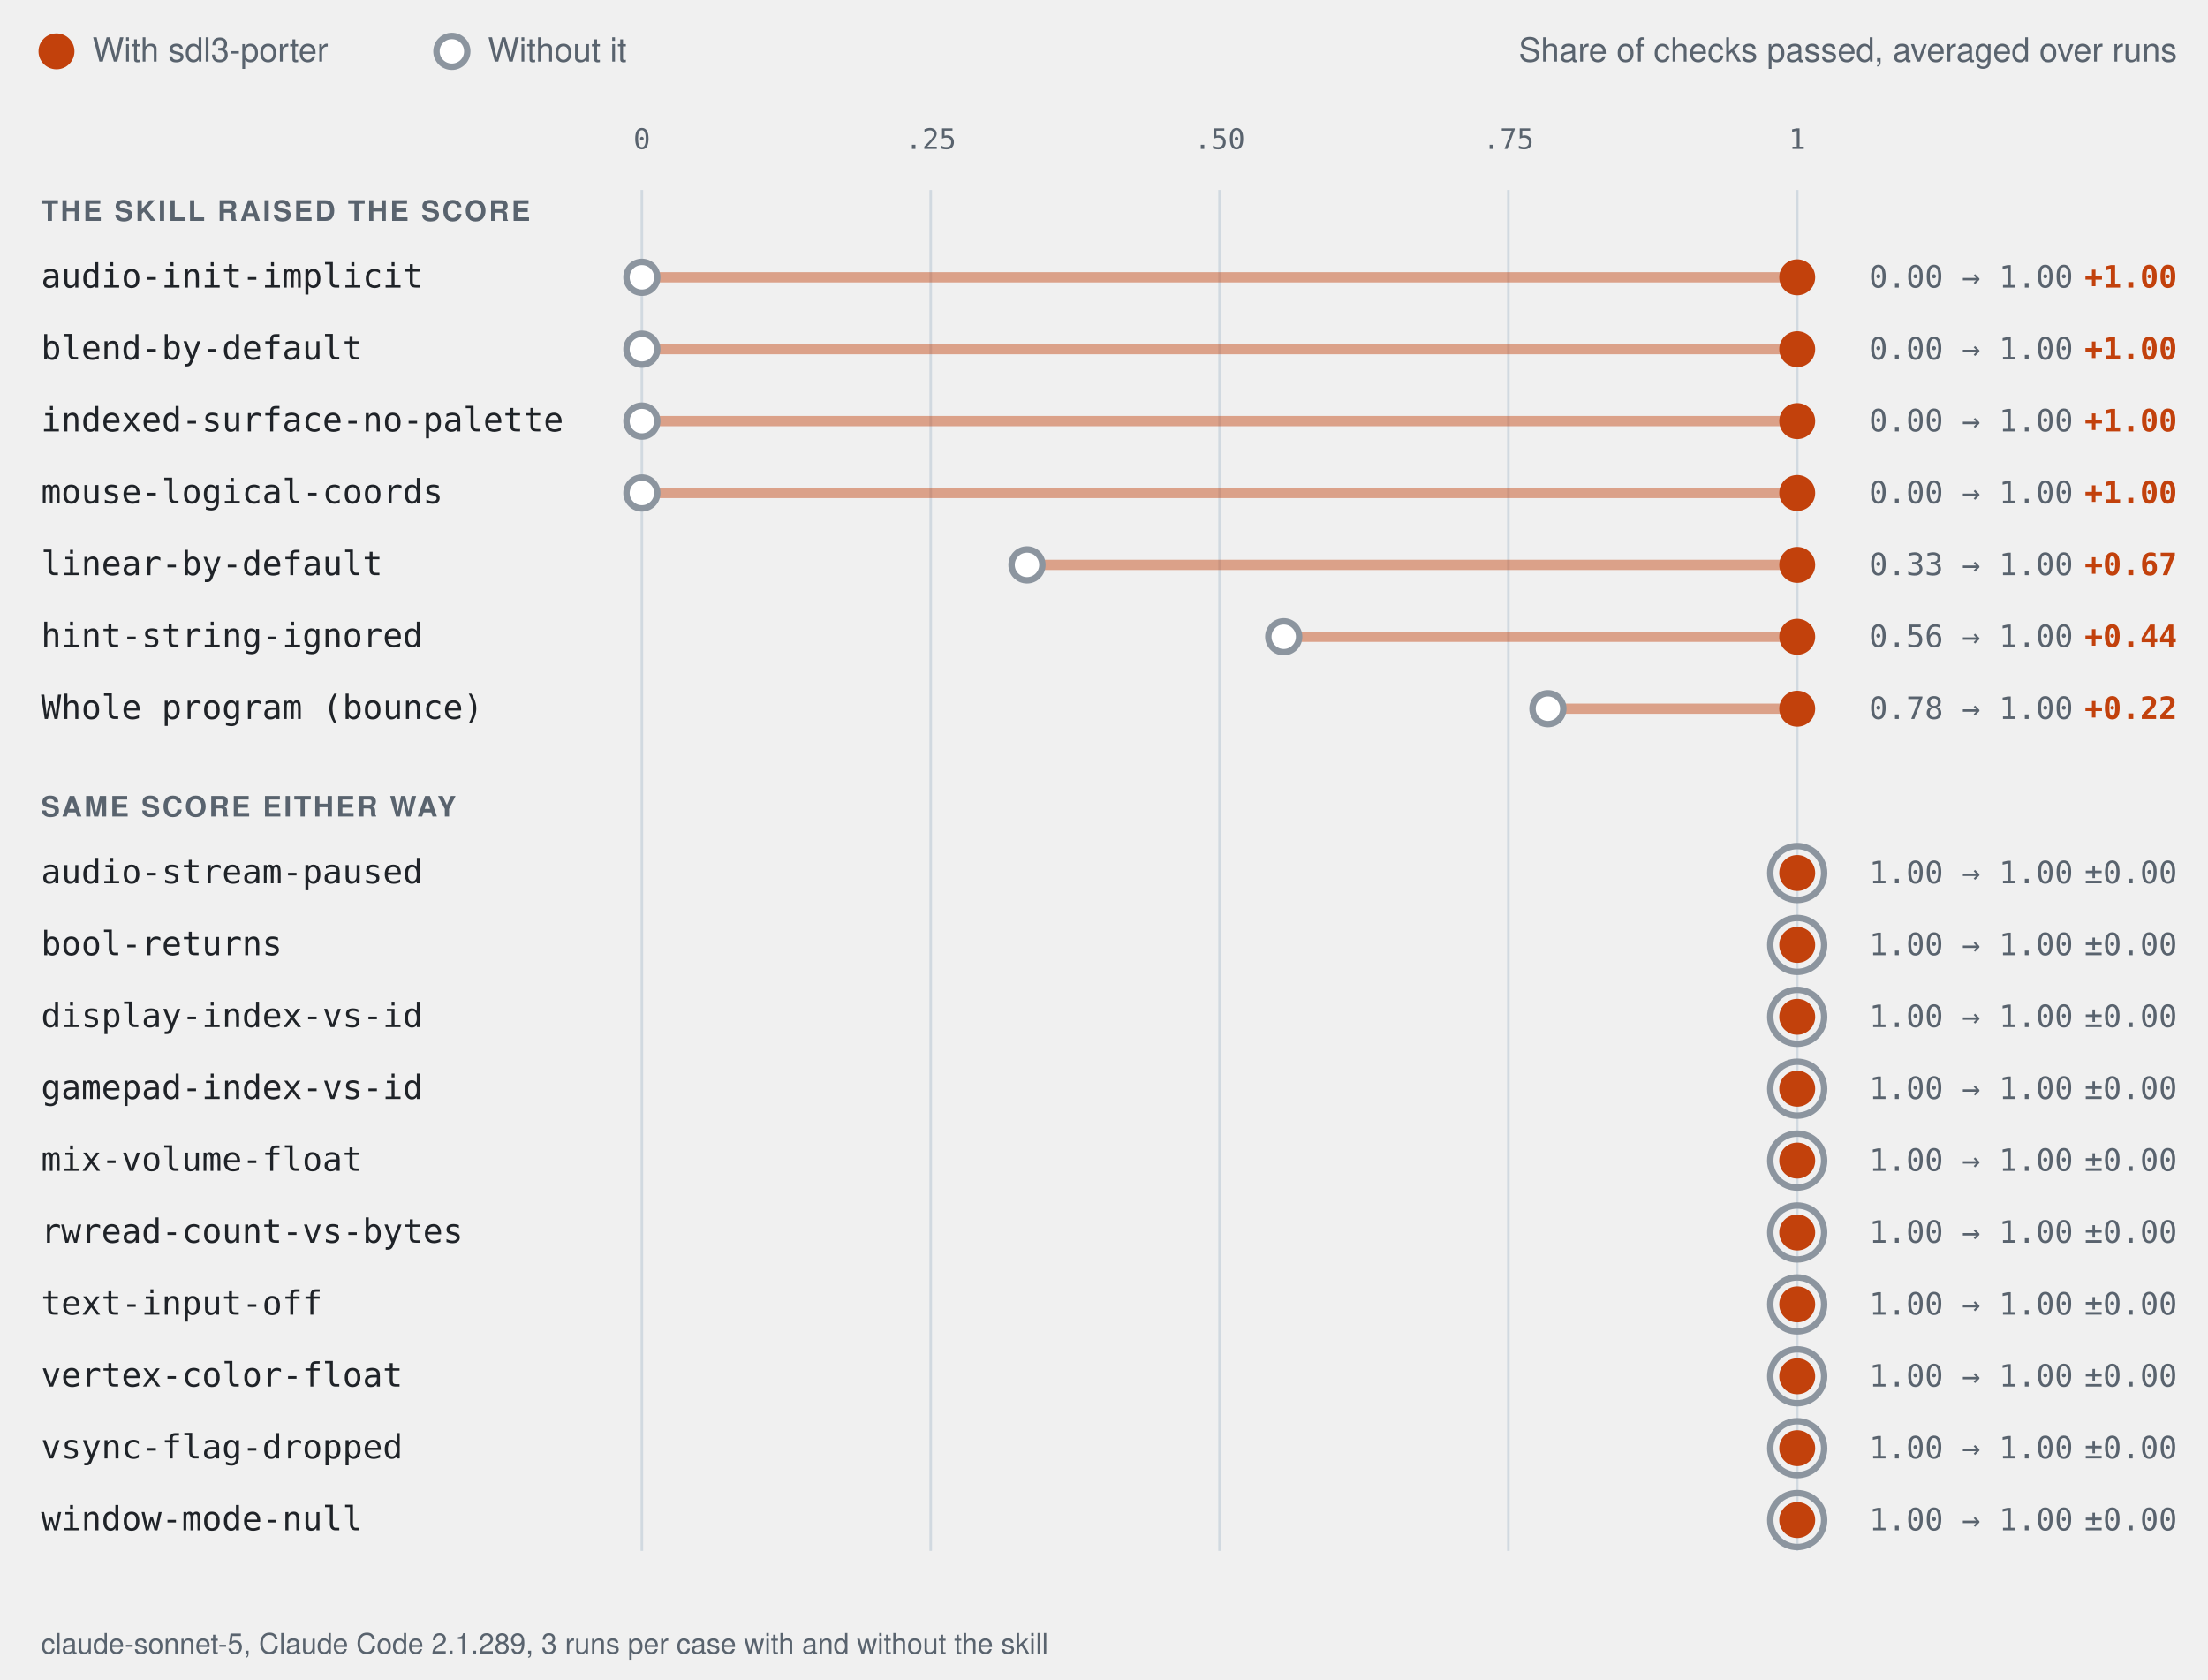
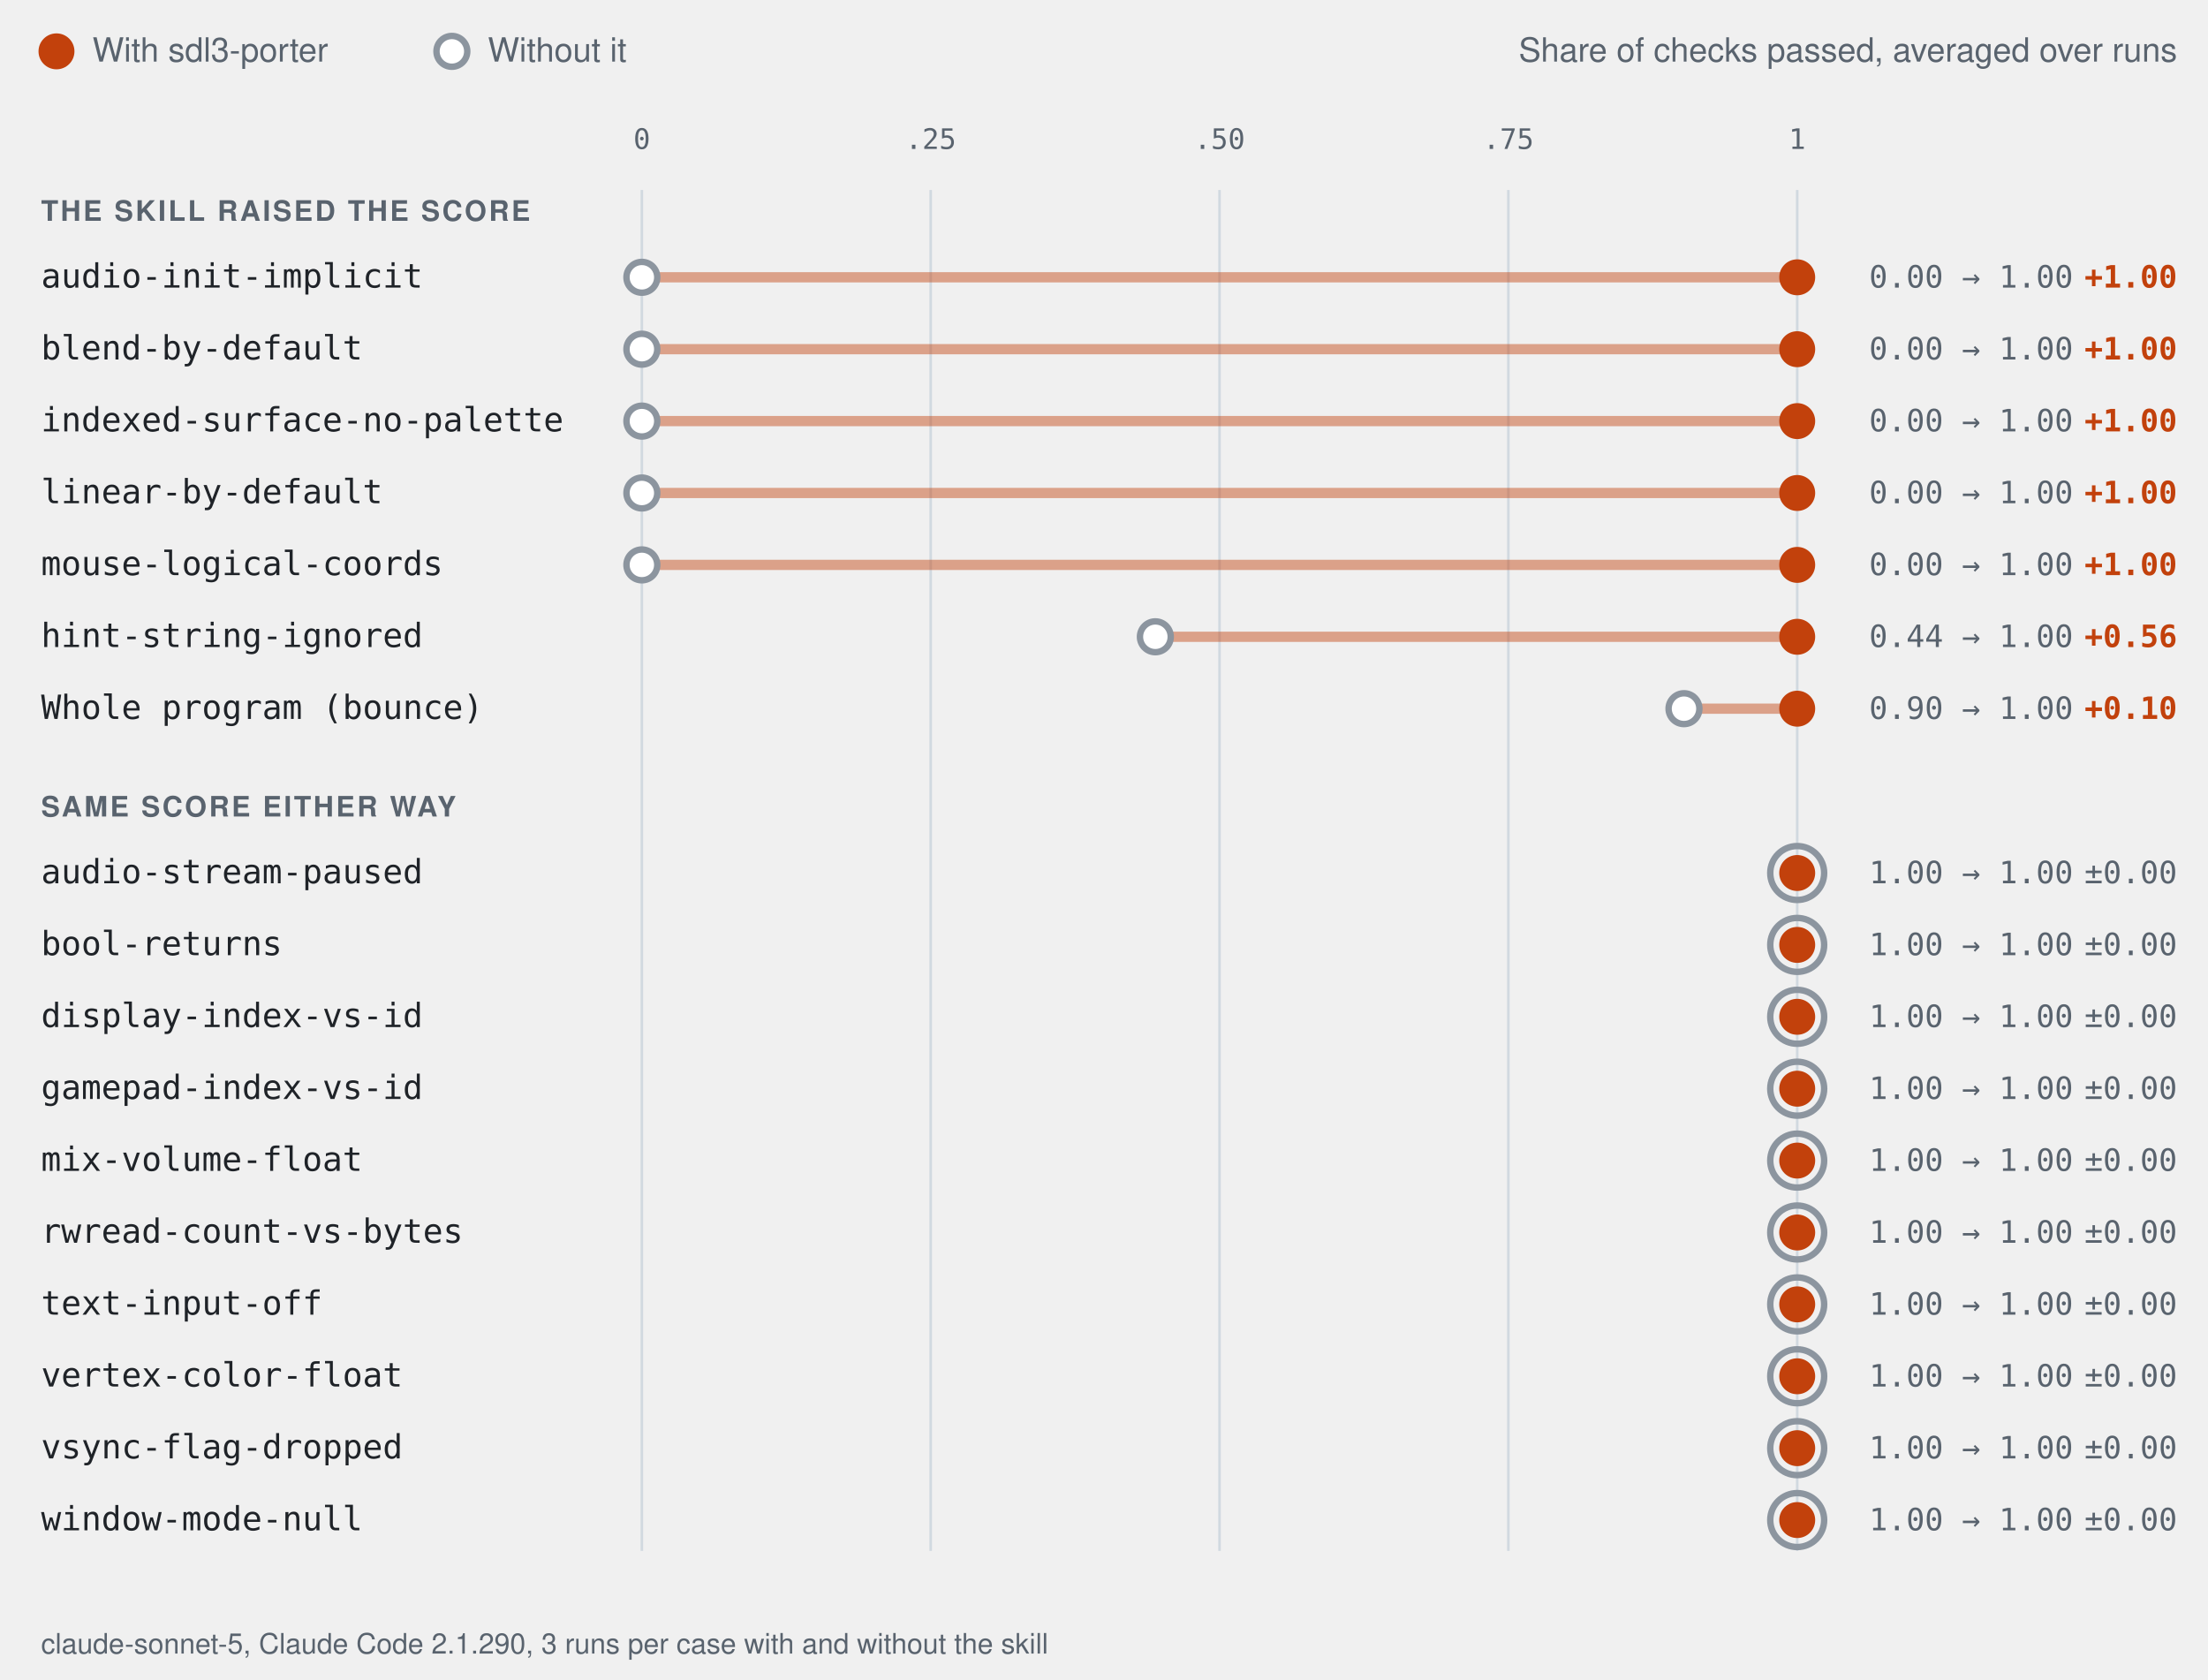
<svg xmlns="http://www.w3.org/2000/svg" width="860" height="654" viewBox="0 0 860 654" role="img" aria-label="Eval scores with and without sdl3-porter for each case">
  <g font-family="-apple-system, BlinkMacSystemFont, 'Segoe UI', Helvetica, Arial, sans-serif" font-size="13" fill="#59636e">
    <circle cx="22" cy="20" r="7" fill="#c2410c" />
    <text x="36" y="24">With sdl3-porter</text>
    <circle cx="176" cy="20" r="6" fill="#ffffff" stroke="#8c959f" stroke-width="2.5" />
    <text x="190" y="24">Without it</text>
    <text x="848" y="24" text-anchor="end">Share of checks passed, averaged over runs</text>
  </g>
  <g font-family="ui-monospace, SFMono-Regular, Menlo, Consolas, monospace" font-size="11" fill="#59636e" text-anchor="middle">
    <text x="250.0" y="58">0</text>
    <text x="362.5" y="58">.25</text>
    <text x="475.0" y="58">.50</text>
    <text x="587.5" y="58">.75</text>
    <text x="700.0" y="58">1</text>
  </g>
  <line x1="250.0" y1="74" x2="250.0" y2="604" stroke="#d1d9e0" stroke-width="1" />
  <line x1="362.5" y1="74" x2="362.5" y2="604" stroke="#d1d9e0" stroke-width="1" />
  <line x1="475.0" y1="74" x2="475.0" y2="604" stroke="#d1d9e0" stroke-width="1" />
  <line x1="587.5" y1="74" x2="587.5" y2="604" stroke="#d1d9e0" stroke-width="1" />
  <line x1="700.0" y1="74" x2="700.0" y2="604" stroke="#d1d9e0" stroke-width="1" />
  <text x="16" y="86" font-family="-apple-system, BlinkMacSystemFont, 'Segoe UI', Helvetica, Arial, sans-serif" font-size="11" font-weight="600" letter-spacing="0.08em" fill="#59636e">THE SKILL RAISED THE SCORE</text>
  <text x="16" y="112" font-family="ui-monospace, SFMono-Regular, Menlo, Consolas, monospace" font-size="13" fill="#1f2328">audio-init-implicit</text>
  <rect x="250.0" y="106" width="450.0" height="4" rx="2" fill="#c2410c" fill-opacity="0.45" />
  <circle cx="250.0" cy="108" r="6" fill="#ffffff" stroke="#8c959f" stroke-width="2.5" />
  <circle cx="700.0" cy="108" r="7" fill="#c2410c" />
  <text x="728" y="112" font-family="ui-monospace, SFMono-Regular, Menlo, Consolas, monospace" font-size="12" fill="#59636e">0.00 → 1.00</text>
  <text x="848" y="112" font-family="ui-monospace, SFMono-Regular, Menlo, Consolas, monospace" font-size="12" text-anchor="end" fill="#c2410c" font-weight="700">+1.00</text>
  <text x="16" y="140" font-family="ui-monospace, SFMono-Regular, Menlo, Consolas, monospace" font-size="13" fill="#1f2328">blend-by-default</text>
  <rect x="250.0" y="134" width="450.0" height="4" rx="2" fill="#c2410c" fill-opacity="0.45" />
  <circle cx="250.0" cy="136" r="6" fill="#ffffff" stroke="#8c959f" stroke-width="2.5" />
  <circle cx="700.0" cy="136" r="7" fill="#c2410c" />
  <text x="728" y="140" font-family="ui-monospace, SFMono-Regular, Menlo, Consolas, monospace" font-size="12" fill="#59636e">0.00 → 1.00</text>
  <text x="848" y="140" font-family="ui-monospace, SFMono-Regular, Menlo, Consolas, monospace" font-size="12" text-anchor="end" fill="#c2410c" font-weight="700">+1.00</text>
  <text x="16" y="168" font-family="ui-monospace, SFMono-Regular, Menlo, Consolas, monospace" font-size="13" fill="#1f2328">indexed-surface-no-palette</text>
  <rect x="250.0" y="162" width="450.0" height="4" rx="2" fill="#c2410c" fill-opacity="0.45" />
  <circle cx="250.0" cy="164" r="6" fill="#ffffff" stroke="#8c959f" stroke-width="2.5" />
  <circle cx="700.0" cy="164" r="7" fill="#c2410c" />
  <text x="728" y="168" font-family="ui-monospace, SFMono-Regular, Menlo, Consolas, monospace" font-size="12" fill="#59636e">0.00 → 1.00</text>
  <text x="848" y="168" font-family="ui-monospace, SFMono-Regular, Menlo, Consolas, monospace" font-size="12" text-anchor="end" fill="#c2410c" font-weight="700">+1.00</text>
-   <text x="16" y="196" font-family="ui-monospace, SFMono-Regular, Menlo, Consolas, monospace" font-size="13" fill="#1f2328">mouse-logical-coords</text>
+   <text x="16" y="196" font-family="ui-monospace, SFMono-Regular, Menlo, Consolas, monospace" font-size="13" fill="#1f2328">linear-by-default</text>
  <rect x="250.0" y="190" width="450.0" height="4" rx="2" fill="#c2410c" fill-opacity="0.45" />
  <circle cx="250.0" cy="192" r="6" fill="#ffffff" stroke="#8c959f" stroke-width="2.5" />
  <circle cx="700.0" cy="192" r="7" fill="#c2410c" />
  <text x="728" y="196" font-family="ui-monospace, SFMono-Regular, Menlo, Consolas, monospace" font-size="12" fill="#59636e">0.00 → 1.00</text>
  <text x="848" y="196" font-family="ui-monospace, SFMono-Regular, Menlo, Consolas, monospace" font-size="12" text-anchor="end" fill="#c2410c" font-weight="700">+1.00</text>
-   <text x="16" y="224" font-family="ui-monospace, SFMono-Regular, Menlo, Consolas, monospace" font-size="13" fill="#1f2328">linear-by-default</text>
-   <rect x="400.0" y="218" width="300.0" height="4" rx="2" fill="#c2410c" fill-opacity="0.45" />
-   <circle cx="400.0" cy="220" r="6" fill="#ffffff" stroke="#8c959f" stroke-width="2.5" />
+   <text x="16" y="224" font-family="ui-monospace, SFMono-Regular, Menlo, Consolas, monospace" font-size="13" fill="#1f2328">mouse-logical-coords</text>
+   <rect x="250.0" y="218" width="450.0" height="4" rx="2" fill="#c2410c" fill-opacity="0.45" />
+   <circle cx="250.0" cy="220" r="6" fill="#ffffff" stroke="#8c959f" stroke-width="2.5" />
  <circle cx="700.0" cy="220" r="7" fill="#c2410c" />
-   <text x="728" y="224" font-family="ui-monospace, SFMono-Regular, Menlo, Consolas, monospace" font-size="12" fill="#59636e">0.33 → 1.00</text>
-   <text x="848" y="224" font-family="ui-monospace, SFMono-Regular, Menlo, Consolas, monospace" font-size="12" text-anchor="end" fill="#c2410c" font-weight="700">+0.67</text>
+   <text x="728" y="224" font-family="ui-monospace, SFMono-Regular, Menlo, Consolas, monospace" font-size="12" fill="#59636e">0.00 → 1.00</text>
+   <text x="848" y="224" font-family="ui-monospace, SFMono-Regular, Menlo, Consolas, monospace" font-size="12" text-anchor="end" fill="#c2410c" font-weight="700">+1.00</text>
  <text x="16" y="252" font-family="ui-monospace, SFMono-Regular, Menlo, Consolas, monospace" font-size="13" fill="#1f2328">hint-string-ignored</text>
-   <rect x="500.0" y="246" width="200.0" height="4" rx="2" fill="#c2410c" fill-opacity="0.45" />
-   <circle cx="500.0" cy="248" r="6" fill="#ffffff" stroke="#8c959f" stroke-width="2.5" />
+   <rect x="450.0" y="246" width="250.0" height="4" rx="2" fill="#c2410c" fill-opacity="0.45" />
+   <circle cx="450.0" cy="248" r="6" fill="#ffffff" stroke="#8c959f" stroke-width="2.5" />
  <circle cx="700.0" cy="248" r="7" fill="#c2410c" />
-   <text x="728" y="252" font-family="ui-monospace, SFMono-Regular, Menlo, Consolas, monospace" font-size="12" fill="#59636e">0.56 → 1.00</text>
-   <text x="848" y="252" font-family="ui-monospace, SFMono-Regular, Menlo, Consolas, monospace" font-size="12" text-anchor="end" fill="#c2410c" font-weight="700">+0.44</text>
+   <text x="728" y="252" font-family="ui-monospace, SFMono-Regular, Menlo, Consolas, monospace" font-size="12" fill="#59636e">0.44 → 1.00</text>
+   <text x="848" y="252" font-family="ui-monospace, SFMono-Regular, Menlo, Consolas, monospace" font-size="12" text-anchor="end" fill="#c2410c" font-weight="700">+0.56</text>
  <text x="16" y="280" font-family="ui-monospace, SFMono-Regular, Menlo, Consolas, monospace" font-size="13" fill="#1f2328">Whole program (bounce)</text>
-   <rect x="602.9" y="274" width="97.1" height="4" rx="2" fill="#c2410c" fill-opacity="0.45" />
-   <circle cx="602.9" cy="276" r="6" fill="#ffffff" stroke="#8c959f" stroke-width="2.5" />
+   <rect x="655.9" y="274" width="44.1" height="4" rx="2" fill="#c2410c" fill-opacity="0.45" />
+   <circle cx="655.9" cy="276" r="6" fill="#ffffff" stroke="#8c959f" stroke-width="2.5" />
  <circle cx="700.0" cy="276" r="7" fill="#c2410c" />
-   <text x="728" y="280" font-family="ui-monospace, SFMono-Regular, Menlo, Consolas, monospace" font-size="12" fill="#59636e">0.78 → 1.00</text>
-   <text x="848" y="280" font-family="ui-monospace, SFMono-Regular, Menlo, Consolas, monospace" font-size="12" text-anchor="end" fill="#c2410c" font-weight="700">+0.22</text>
+   <text x="728" y="280" font-family="ui-monospace, SFMono-Regular, Menlo, Consolas, monospace" font-size="12" fill="#59636e">0.90 → 1.00</text>
+   <text x="848" y="280" font-family="ui-monospace, SFMono-Regular, Menlo, Consolas, monospace" font-size="12" text-anchor="end" fill="#c2410c" font-weight="700">+0.10</text>
  <text x="16" y="318" font-family="-apple-system, BlinkMacSystemFont, 'Segoe UI', Helvetica, Arial, sans-serif" font-size="11" font-weight="600" letter-spacing="0.08em" fill="#59636e">SAME SCORE EITHER WAY</text>
  <text x="16" y="344" font-family="ui-monospace, SFMono-Regular, Menlo, Consolas, monospace" font-size="13" fill="#1f2328">audio-stream-paused</text>
  <circle cx="700.0" cy="340" r="10.5" fill="none" stroke="#8c959f" stroke-width="2.5" />
  <circle cx="700.0" cy="340" r="7" fill="#c2410c" />
  <text x="728" y="344" font-family="ui-monospace, SFMono-Regular, Menlo, Consolas, monospace" font-size="12" fill="#59636e">1.00 → 1.00</text>
  <text x="848" y="344" font-family="ui-monospace, SFMono-Regular, Menlo, Consolas, monospace" font-size="12" text-anchor="end" fill="#59636e">±0.00</text>
  <text x="16" y="372" font-family="ui-monospace, SFMono-Regular, Menlo, Consolas, monospace" font-size="13" fill="#1f2328">bool-returns</text>
  <circle cx="700.0" cy="368" r="10.5" fill="none" stroke="#8c959f" stroke-width="2.5" />
  <circle cx="700.0" cy="368" r="7" fill="#c2410c" />
  <text x="728" y="372" font-family="ui-monospace, SFMono-Regular, Menlo, Consolas, monospace" font-size="12" fill="#59636e">1.00 → 1.00</text>
  <text x="848" y="372" font-family="ui-monospace, SFMono-Regular, Menlo, Consolas, monospace" font-size="12" text-anchor="end" fill="#59636e">±0.00</text>
  <text x="16" y="400" font-family="ui-monospace, SFMono-Regular, Menlo, Consolas, monospace" font-size="13" fill="#1f2328">display-index-vs-id</text>
  <circle cx="700.0" cy="396" r="10.5" fill="none" stroke="#8c959f" stroke-width="2.5" />
  <circle cx="700.0" cy="396" r="7" fill="#c2410c" />
  <text x="728" y="400" font-family="ui-monospace, SFMono-Regular, Menlo, Consolas, monospace" font-size="12" fill="#59636e">1.00 → 1.00</text>
  <text x="848" y="400" font-family="ui-monospace, SFMono-Regular, Menlo, Consolas, monospace" font-size="12" text-anchor="end" fill="#59636e">±0.00</text>
  <text x="16" y="428" font-family="ui-monospace, SFMono-Regular, Menlo, Consolas, monospace" font-size="13" fill="#1f2328">gamepad-index-vs-id</text>
  <circle cx="700.0" cy="424" r="10.5" fill="none" stroke="#8c959f" stroke-width="2.5" />
  <circle cx="700.0" cy="424" r="7" fill="#c2410c" />
  <text x="728" y="428" font-family="ui-monospace, SFMono-Regular, Menlo, Consolas, monospace" font-size="12" fill="#59636e">1.00 → 1.00</text>
  <text x="848" y="428" font-family="ui-monospace, SFMono-Regular, Menlo, Consolas, monospace" font-size="12" text-anchor="end" fill="#59636e">±0.00</text>
  <text x="16" y="456" font-family="ui-monospace, SFMono-Regular, Menlo, Consolas, monospace" font-size="13" fill="#1f2328">mix-volume-float</text>
  <circle cx="700.0" cy="452" r="10.5" fill="none" stroke="#8c959f" stroke-width="2.5" />
  <circle cx="700.0" cy="452" r="7" fill="#c2410c" />
  <text x="728" y="456" font-family="ui-monospace, SFMono-Regular, Menlo, Consolas, monospace" font-size="12" fill="#59636e">1.00 → 1.00</text>
  <text x="848" y="456" font-family="ui-monospace, SFMono-Regular, Menlo, Consolas, monospace" font-size="12" text-anchor="end" fill="#59636e">±0.00</text>
  <text x="16" y="484" font-family="ui-monospace, SFMono-Regular, Menlo, Consolas, monospace" font-size="13" fill="#1f2328">rwread-count-vs-bytes</text>
  <circle cx="700.0" cy="480" r="10.5" fill="none" stroke="#8c959f" stroke-width="2.5" />
  <circle cx="700.0" cy="480" r="7" fill="#c2410c" />
  <text x="728" y="484" font-family="ui-monospace, SFMono-Regular, Menlo, Consolas, monospace" font-size="12" fill="#59636e">1.00 → 1.00</text>
  <text x="848" y="484" font-family="ui-monospace, SFMono-Regular, Menlo, Consolas, monospace" font-size="12" text-anchor="end" fill="#59636e">±0.00</text>
  <text x="16" y="512" font-family="ui-monospace, SFMono-Regular, Menlo, Consolas, monospace" font-size="13" fill="#1f2328">text-input-off</text>
  <circle cx="700.0" cy="508" r="10.5" fill="none" stroke="#8c959f" stroke-width="2.5" />
  <circle cx="700.0" cy="508" r="7" fill="#c2410c" />
  <text x="728" y="512" font-family="ui-monospace, SFMono-Regular, Menlo, Consolas, monospace" font-size="12" fill="#59636e">1.00 → 1.00</text>
  <text x="848" y="512" font-family="ui-monospace, SFMono-Regular, Menlo, Consolas, monospace" font-size="12" text-anchor="end" fill="#59636e">±0.00</text>
  <text x="16" y="540" font-family="ui-monospace, SFMono-Regular, Menlo, Consolas, monospace" font-size="13" fill="#1f2328">vertex-color-float</text>
  <circle cx="700.0" cy="536" r="10.5" fill="none" stroke="#8c959f" stroke-width="2.5" />
  <circle cx="700.0" cy="536" r="7" fill="#c2410c" />
  <text x="728" y="540" font-family="ui-monospace, SFMono-Regular, Menlo, Consolas, monospace" font-size="12" fill="#59636e">1.00 → 1.00</text>
  <text x="848" y="540" font-family="ui-monospace, SFMono-Regular, Menlo, Consolas, monospace" font-size="12" text-anchor="end" fill="#59636e">±0.00</text>
  <text x="16" y="568" font-family="ui-monospace, SFMono-Regular, Menlo, Consolas, monospace" font-size="13" fill="#1f2328">vsync-flag-dropped</text>
  <circle cx="700.0" cy="564" r="10.5" fill="none" stroke="#8c959f" stroke-width="2.5" />
  <circle cx="700.0" cy="564" r="7" fill="#c2410c" />
  <text x="728" y="568" font-family="ui-monospace, SFMono-Regular, Menlo, Consolas, monospace" font-size="12" fill="#59636e">1.00 → 1.00</text>
  <text x="848" y="568" font-family="ui-monospace, SFMono-Regular, Menlo, Consolas, monospace" font-size="12" text-anchor="end" fill="#59636e">±0.00</text>
  <text x="16" y="596" font-family="ui-monospace, SFMono-Regular, Menlo, Consolas, monospace" font-size="13" fill="#1f2328">window-mode-null</text>
  <circle cx="700.0" cy="592" r="10.5" fill="none" stroke="#8c959f" stroke-width="2.5" />
  <circle cx="700.0" cy="592" r="7" fill="#c2410c" />
  <text x="728" y="596" font-family="ui-monospace, SFMono-Regular, Menlo, Consolas, monospace" font-size="12" fill="#59636e">1.00 → 1.00</text>
  <text x="848" y="596" font-family="ui-monospace, SFMono-Regular, Menlo, Consolas, monospace" font-size="12" text-anchor="end" fill="#59636e">±0.00</text>
-   <text x="16" y="644" font-family="-apple-system, BlinkMacSystemFont, 'Segoe UI', Helvetica, Arial, sans-serif" font-size="11" fill="#59636e">claude-sonnet-5, Claude Code 2.1.289, 3 runs per case with and without the skill</text>
+   <text x="16" y="644" font-family="-apple-system, BlinkMacSystemFont, 'Segoe UI', Helvetica, Arial, sans-serif" font-size="11" fill="#59636e">claude-sonnet-5, Claude Code 2.1.290, 3 runs per case with and without the skill</text>
</svg>
